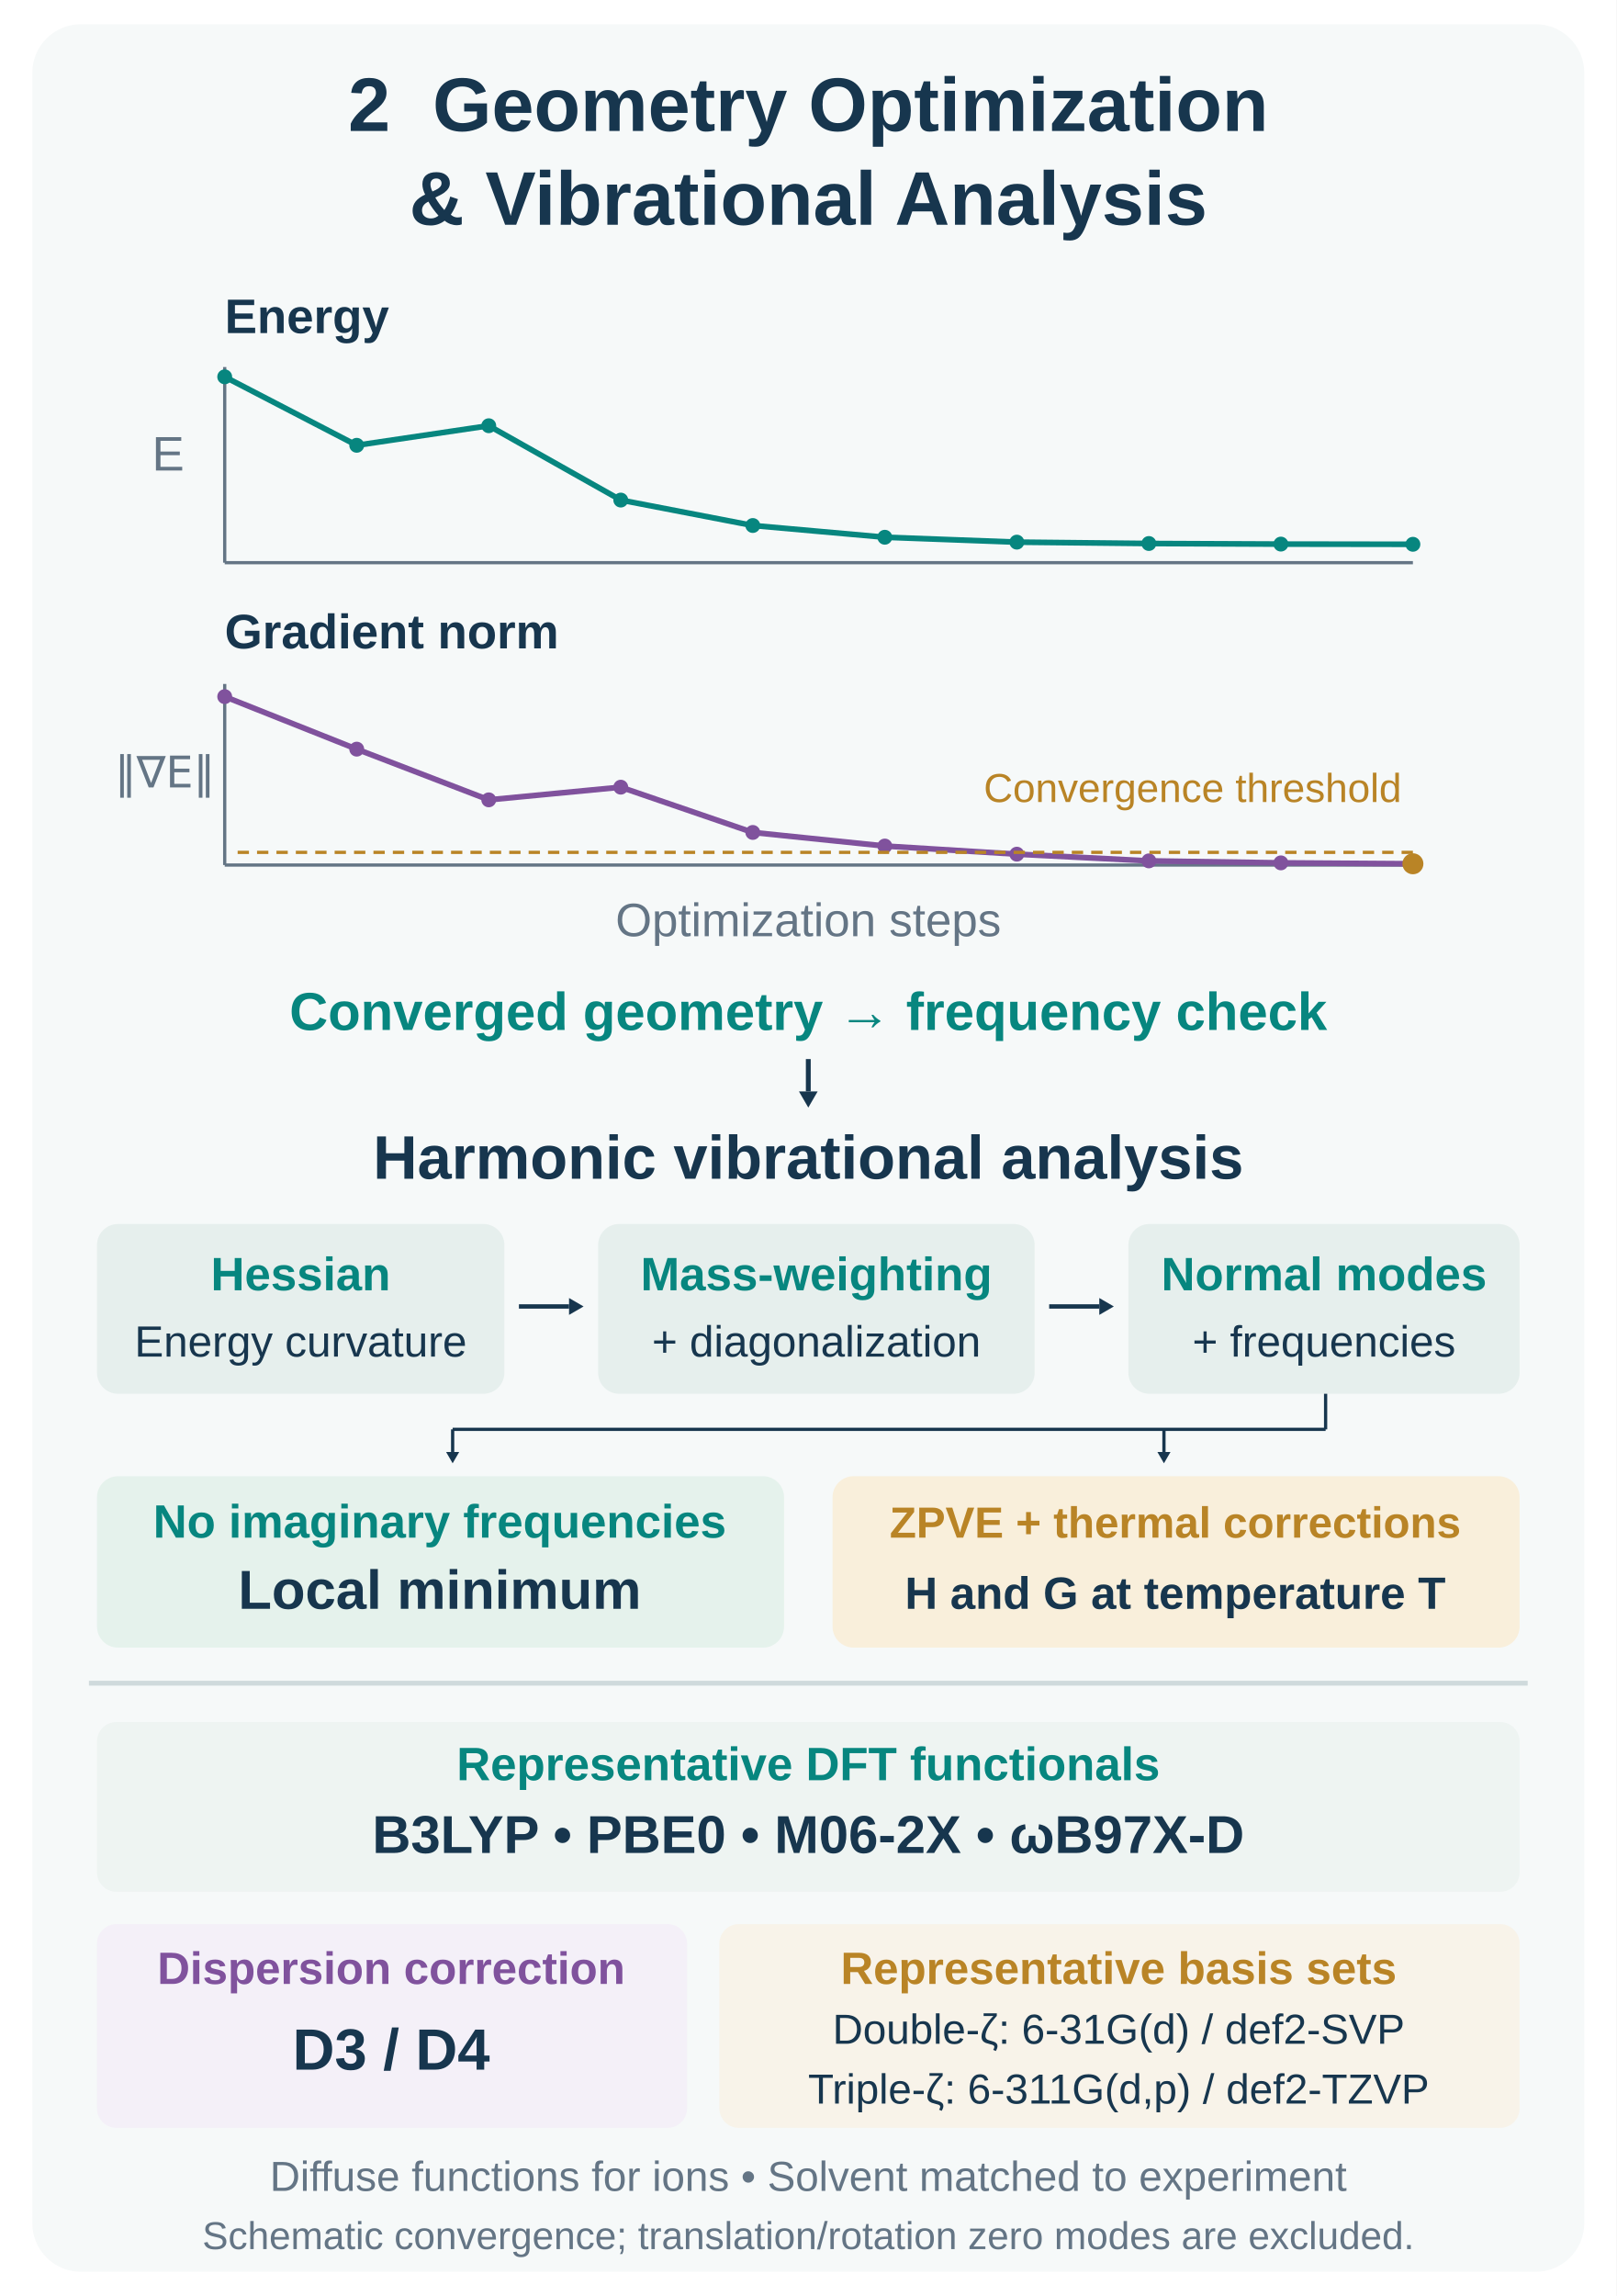
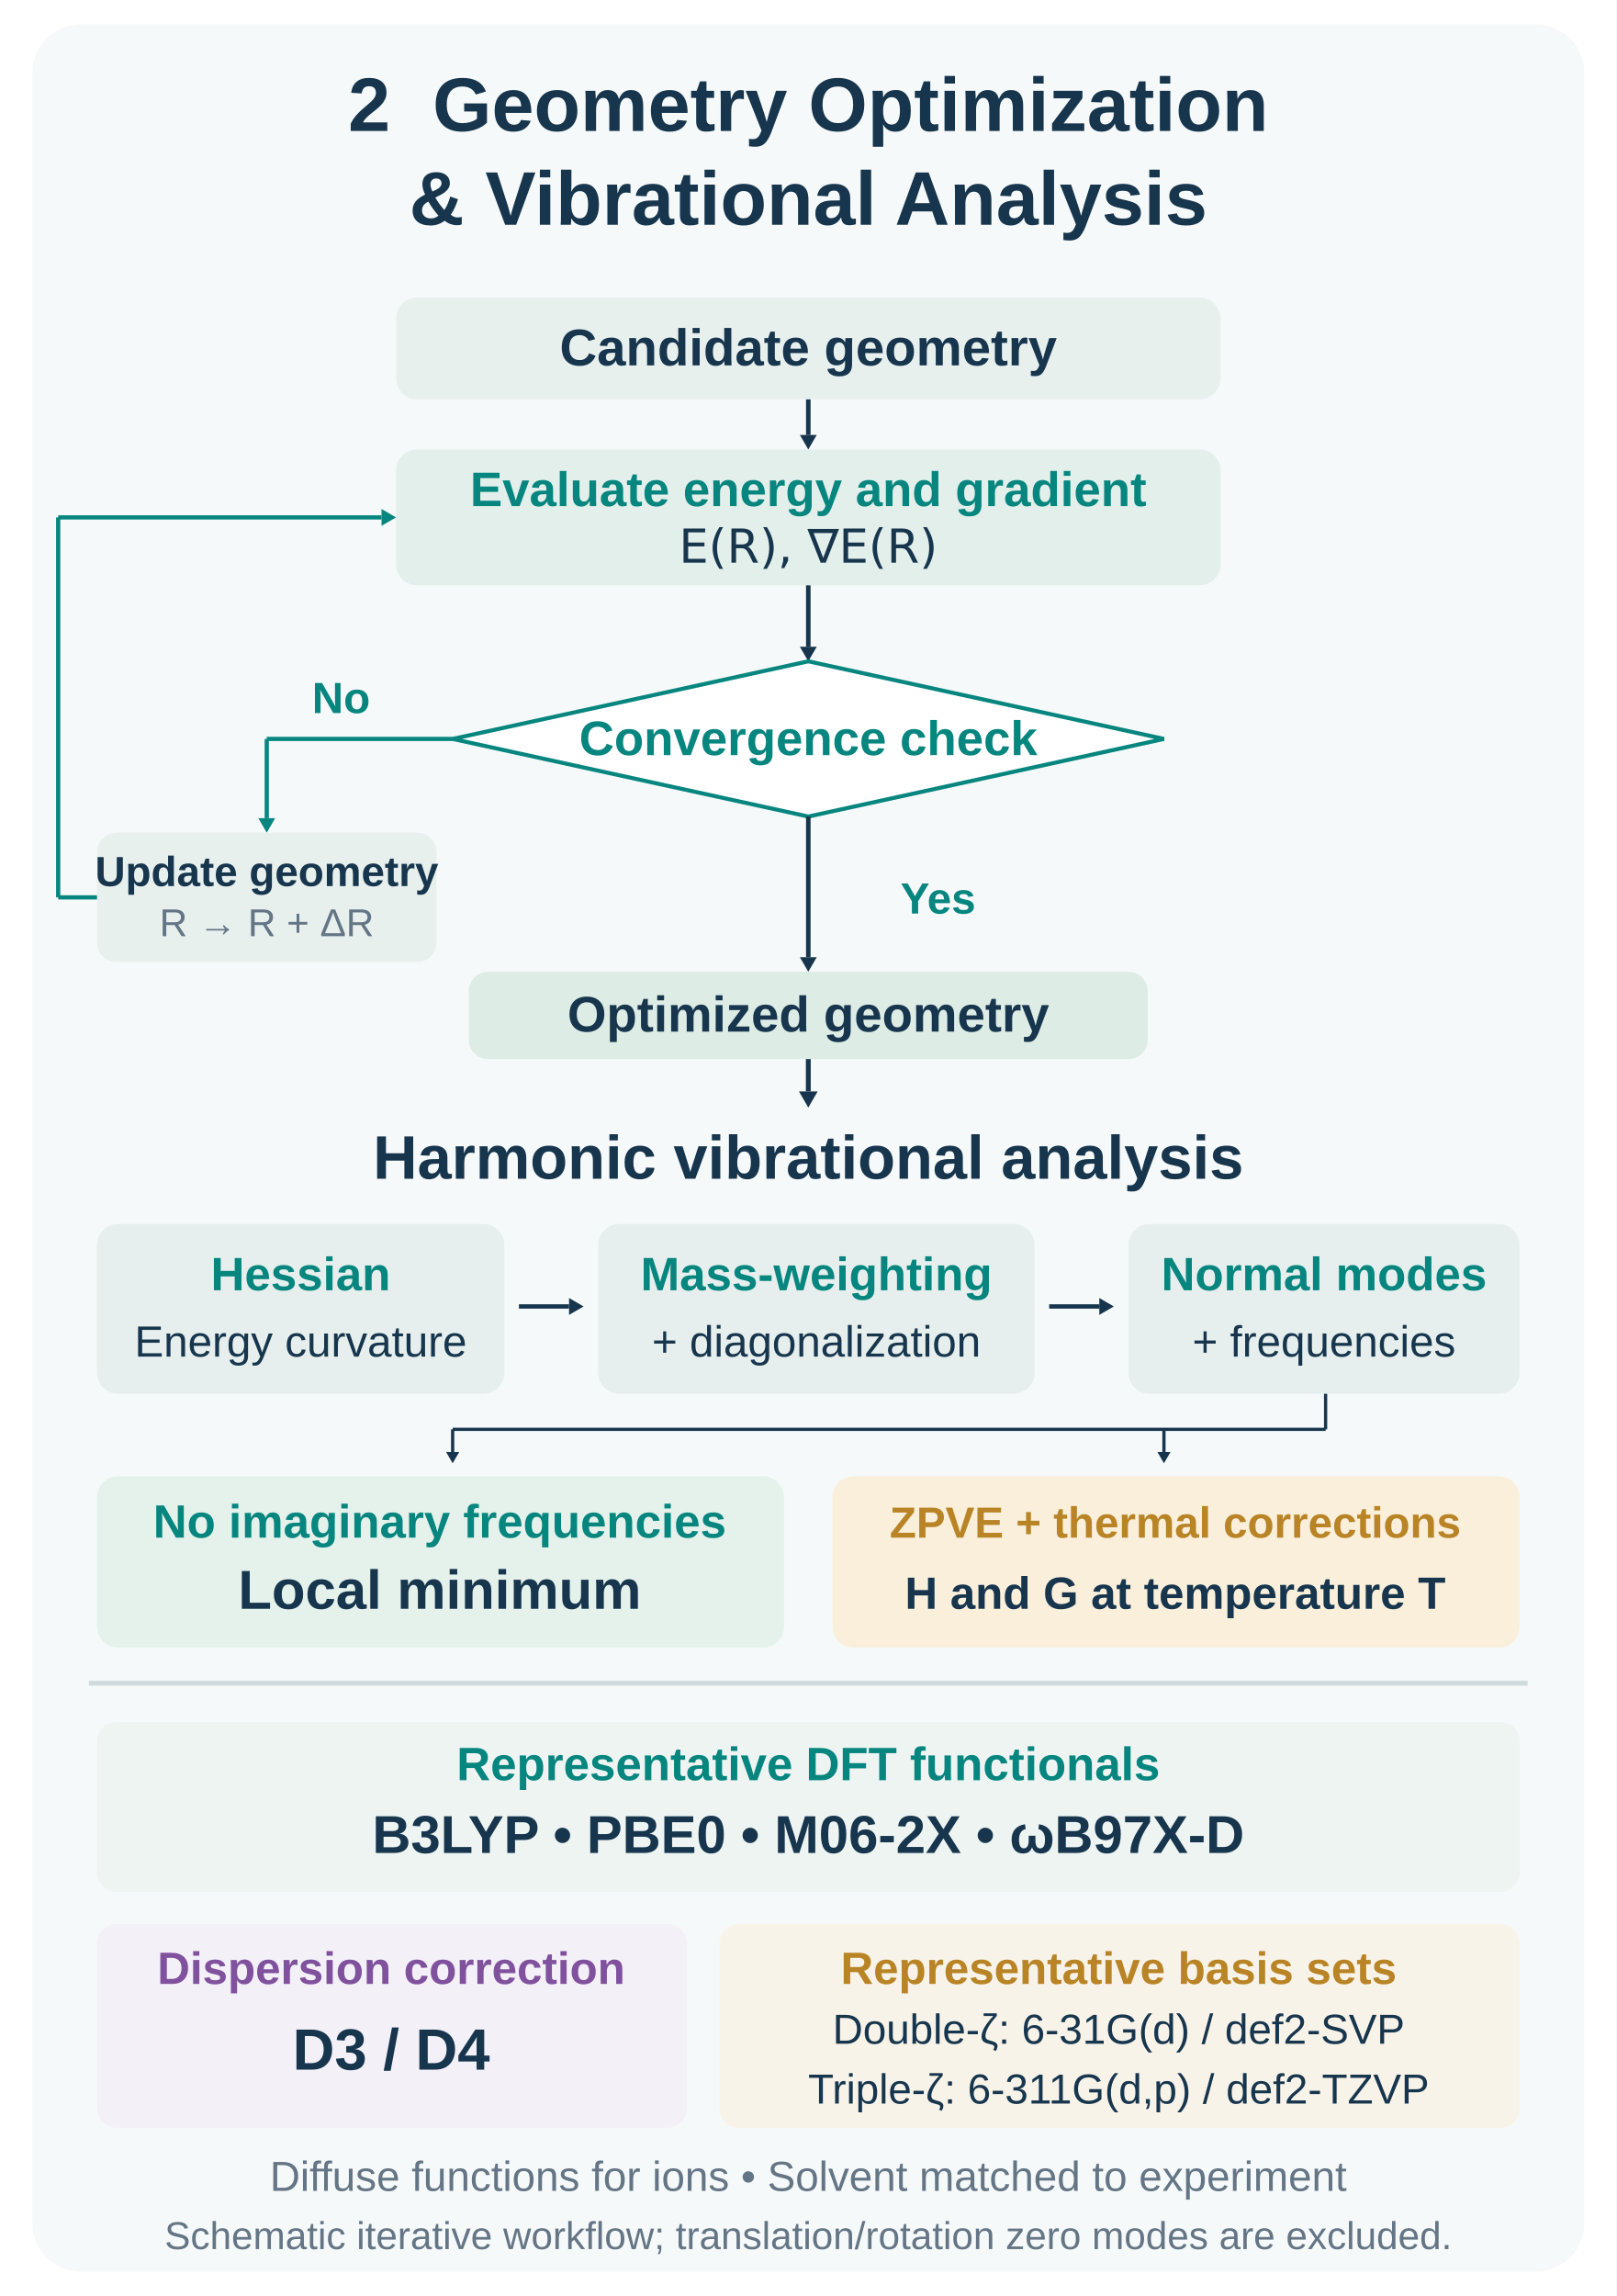
<svg xmlns="http://www.w3.org/2000/svg" width="2000" height="2840" viewBox="0 0 1000 1420">
  <g id="vector_artwork">
    <rect width="1000" height="1420" fill="white" />
    <rect id="000_portrait_background" x="20" y="15" width="960" height="1390" rx="30" fill="#F6F9F9" stroke="none" stroke-width="1.5" />
-     <path id="004_line" d="M 139.000,227.000 L 139.000,348.000" fill="none" stroke="#647585" stroke-width="2" />
-     <path id="005_line" d="M 139.000,348.000 L 874.000,348.000" fill="none" stroke="#647585" stroke-width="2" />
-     <path id="006_schematic_energy_convergence" d="M 139.000,233.050 L 220.667,275.400 L 302.333,263.300 L 384.000,309.280 L 465.667,325.010 L 547.333,332.270 L 629.000,335.295 L 710.667,336.142 L 792.333,336.505 L 874.000,336.626" fill="none" stroke="#07867F" stroke-width="3.5" />
-     <ellipse id="007_energy_step" cx="139.0" cy="233.05" rx="4.6" ry="4.6" fill="#07867F" />
-     <ellipse id="008_energy_step" cx="220.667" cy="275.4" rx="4.6" ry="4.6" fill="#07867F" />
-     <ellipse id="009_energy_step" cx="302.333" cy="263.3" rx="4.6" ry="4.6" fill="#07867F" />
-     <ellipse id="010_energy_step" cx="384.0" cy="309.28" rx="4.6" ry="4.6" fill="#07867F" />
-     <ellipse id="011_energy_step" cx="465.667" cy="325.01" rx="4.6" ry="4.6" fill="#07867F" />
-     <ellipse id="012_energy_step" cx="547.333" cy="332.27" rx="4.6" ry="4.6" fill="#07867F" />
-     <ellipse id="013_energy_step" cx="629.0" cy="335.295" rx="4.6" ry="4.6" fill="#07867F" />
-     <ellipse id="014_energy_step" cx="710.667" cy="336.142" rx="4.6" ry="4.6" fill="#07867F" />
-     <ellipse id="015_energy_step" cx="792.333" cy="336.505" rx="4.6" ry="4.6" fill="#07867F" />
-     <ellipse id="016_energy_step" cx="874.0" cy="336.626" rx="4.6" ry="4.6" fill="#07867F" />
-     <path id="019_line" d="M 139.000,423.000 L 139.000,535.000" fill="none" stroke="#647585" stroke-width="2" />
-     <path id="020_line" d="M 139.000,535.000 L 874.000,535.000" fill="none" stroke="#647585" stroke-width="2" />
-     <path id="021_schematic_gradient_convergence" d="M 139.000,430.840 L 220.667,463.320 L 302.333,494.680 L 384.000,486.840 L 465.667,514.840 L 547.333,523.240 L 629.000,528.280 L 710.667,532.424 L 792.333,533.656 L 874.000,534.216" fill="none" stroke="#80529D" stroke-width="3.5" />
-     <ellipse id="022_gradient_step" cx="139.0" cy="430.84" rx="4.6" ry="4.6" fill="#80529D" />
-     <ellipse id="023_gradient_step" cx="220.667" cy="463.32" rx="4.6" ry="4.6" fill="#80529D" />
-     <ellipse id="024_gradient_step" cx="302.333" cy="494.68" rx="4.6" ry="4.6" fill="#80529D" />
-     <ellipse id="025_gradient_step" cx="384.0" cy="486.84" rx="4.6" ry="4.6" fill="#80529D" />
-     <ellipse id="026_gradient_step" cx="465.667" cy="514.84" rx="4.6" ry="4.6" fill="#80529D" />
-     <ellipse id="027_gradient_step" cx="547.333" cy="523.24" rx="4.6" ry="4.6" fill="#80529D" />
-     <ellipse id="028_gradient_step" cx="629.0" cy="528.28" rx="4.6" ry="4.6" fill="#80529D" />
-     <ellipse id="029_gradient_step" cx="710.667" cy="532.424" rx="4.6" ry="4.6" fill="#80529D" />
-     <ellipse id="030_gradient_step" cx="792.333" cy="533.656" rx="4.6" ry="4.6" fill="#80529D" />
-     <ellipse id="031_gradient_step" cx="874.0" cy="534.216" rx="4.6" ry="4.6" fill="#80529D" />
-     <path id="032_line" d="M 147.000,527.160 L 874.000,527.160" fill="none" stroke="#B98426" stroke-width="2" stroke-dasharray="7 5" />
-     <ellipse id="034_converged_step" cx="874.0" cy="534.216" rx="6.5" ry="6.5" fill="#B98426" />
-     <path id="038_arrow_shaft" d="M 500.000,655.000 L 500.000,675.000" fill="none" stroke="#17364E" stroke-width="3" />
-     <path id="039_arrow_head" d="M 500.000,685.000 L 494.200,675.000 L 505.800,675.000 Z" fill="#17364E" stroke="#17364E" stroke-width="0" />
-     <rect id="041_frequency_step" x="60" y="757" width="252" height="105" rx="13" fill="#E6EFED" stroke="none" stroke-width="1.5" />
-     <path id="044_arrow_shaft" d="M 321.000,808.000 L 352.000,808.000" fill="none" stroke="#17364E" stroke-width="2.7" />
-     <path id="045_arrow_head" d="M 361.000,808.000 L 352.000,813.220 L 352.000,802.780 Z" fill="#17364E" stroke="#17364E" stroke-width="0" />
-     <rect id="046_frequency_step" x="370" y="757" width="270" height="105" rx="13" fill="#E6EFED" stroke="none" stroke-width="1.5" />
-     <path id="049_arrow_shaft" d="M 649.000,808.000 L 680.000,808.000" fill="none" stroke="#17364E" stroke-width="2.7" />
-     <path id="050_arrow_head" d="M 689.000,808.000 L 680.000,813.220 L 680.000,802.780 Z" fill="#17364E" stroke="#17364E" stroke-width="0" />
-     <rect id="051_frequency_step" x="698" y="757" width="242" height="105" rx="13" fill="#E6EFED" stroke="none" stroke-width="1.5" />
-     <path id="054_line" d="M 820.000,862.000 L 820.000,884.000" fill="none" stroke="#17364E" stroke-width="2" />
-     <path id="055_line" d="M 280.000,884.000 L 820.000,884.000" fill="none" stroke="#17364E" stroke-width="2" />
-     <path id="056_arrow_shaft" d="M 280.000,884.000 L 280.000,898.000" fill="none" stroke="#17364E" stroke-width="2" />
-     <path id="057_arrow_head" d="M 280.000,905.000 L 275.940,898.000 L 284.060,898.000 Z" fill="#17364E" stroke="#17364E" stroke-width="0" />
-     <path id="058_arrow_shaft" d="M 720.000,884.000 L 720.000,898.000" fill="none" stroke="#17364E" stroke-width="2" />
-     <path id="059_arrow_head" d="M 720.000,905.000 L 715.940,898.000 L 724.060,898.000 Z" fill="#17364E" stroke="#17364E" stroke-width="0" />
-     <rect id="060_minimum_verification" x="60" y="913" width="425" height="106" rx="13" fill="#E5F2EC" stroke="none" stroke-width="1.5" />
-     <rect id="063_thermal_quantities" x="515" y="913" width="425" height="106" rx="13" fill="#F9EFDB" stroke="none" stroke-width="1.5" />
-     <path id="066_line" d="M 55.000,1041.000 L 945.000,1041.000" fill="none" stroke="#CFDADC" stroke-width="3" />
-     <rect id="067_functionals_group" x="60" y="1065" width="880" height="105" rx="12" fill="#EEF4F2" stroke="none" stroke-width="1.5" />
-     <rect id="070_dispersion_group" x="60" y="1190" width="365" height="126" rx="12" fill="#F4F0F8" stroke="none" stroke-width="1.5" />
-     <rect id="073_basis_group" x="445" y="1190" width="495" height="126" rx="12" fill="#F8F3E9" stroke="none" stroke-width="1.5" />
+     <rect id="003_candidate_geometry" x="245" y="184" width="510" height="63" rx="13" fill="#E8F0EE" stroke="none" stroke-width="1.5" />
+     <path id="005_arrow_shaft" d="M 500.000,247.000 L 500.000,269.000" fill="none" stroke="#17364E" stroke-width="2.8" />
+     <path id="006_arrow_head" d="M 500.000,278.000 L 494.780,269.000 L 505.220,269.000 Z" fill="#17364E" stroke="#17364E" stroke-width="0" />
+     <rect id="007_evaluate_energy_gradient" x="245" y="278" width="510" height="84" rx="13" fill="#E3EFEB" stroke="none" stroke-width="1.5" />
+     <path id="010_arrow_shaft" d="M 500.000,362.000 L 500.000,400.000" fill="none" stroke="#17364E" stroke-width="2.8" />
+     <path id="011_arrow_head" d="M 500.000,409.000 L 494.780,400.000 L 505.220,400.000 Z" fill="#17364E" stroke="#17364E" stroke-width="0" />
+     <path id="012_convergence_decision" d="M 500.000,409.000 L 720.000,457.000 L 500.000,505.000 L 280.000,457.000 Z" fill="white" stroke="#07867F" stroke-width="2.5" />
+     <path id="014_line" d="M 280.000,457.000 L 165.000,457.000" fill="none" stroke="#07867F" stroke-width="2.6" />
+     <path id="015_unconverged_branch_shaft" d="M 165.000,457.000 L 165.000,506.000" fill="none" stroke="#07867F" stroke-width="2.6" />
+     <path id="016_unconverged_branch_head" d="M 165.000,515.000 L 159.780,506.000 L 170.220,506.000 Z" fill="#07867F" stroke="#07867F" stroke-width="0" />
+     <rect id="018_geometry_update" x="60" y="515" width="210" height="80" rx="12" fill="#E8F0EE" stroke="none" stroke-width="1.5" />
+     <path id="021_line" d="M 60.000,555.000 L 36.000,555.000" fill="none" stroke="#07867F" stroke-width="2.6" />
+     <path id="022_line" d="M 36.000,555.000 L 36.000,320.000" fill="none" stroke="#07867F" stroke-width="2.6" />
+     <path id="023_iteration_loop_shaft" d="M 36.000,320.000 L 236.000,320.000" fill="none" stroke="#07867F" stroke-width="2.6" />
+     <path id="024_iteration_loop_head" d="M 245.000,320.000 L 236.000,325.220 L 236.000,314.780 Z" fill="#07867F" stroke="#07867F" stroke-width="0" />
+     <path id="025_arrow_shaft" d="M 500.000,505.000 L 500.000,592.000" fill="none" stroke="#17364E" stroke-width="2.8" />
+     <path id="026_arrow_head" d="M 500.000,601.000 L 494.780,592.000 L 505.220,592.000 Z" fill="#17364E" stroke="#17364E" stroke-width="0" />
+     <rect id="028_converged_geometry" x="290" y="601" width="420" height="54" rx="12" fill="#DDECE5" stroke="none" stroke-width="1.5" />
+     <path id="030_arrow_shaft" d="M 500.000,655.000 L 500.000,675.000" fill="none" stroke="#17364E" stroke-width="3" />
+     <path id="031_arrow_head" d="M 500.000,685.000 L 494.200,675.000 L 505.800,675.000 Z" fill="#17364E" stroke="#17364E" stroke-width="0" />
+     <rect id="033_frequency_step" x="60" y="757" width="252" height="105" rx="13" fill="#E6EFED" stroke="none" stroke-width="1.5" />
+     <path id="036_arrow_shaft" d="M 321.000,808.000 L 352.000,808.000" fill="none" stroke="#17364E" stroke-width="2.7" />
+     <path id="037_arrow_head" d="M 361.000,808.000 L 352.000,813.220 L 352.000,802.780 Z" fill="#17364E" stroke="#17364E" stroke-width="0" />
+     <rect id="038_frequency_step" x="370" y="757" width="270" height="105" rx="13" fill="#E6EFED" stroke="none" stroke-width="1.5" />
+     <path id="041_arrow_shaft" d="M 649.000,808.000 L 680.000,808.000" fill="none" stroke="#17364E" stroke-width="2.7" />
+     <path id="042_arrow_head" d="M 689.000,808.000 L 680.000,813.220 L 680.000,802.780 Z" fill="#17364E" stroke="#17364E" stroke-width="0" />
+     <rect id="043_frequency_step" x="698" y="757" width="242" height="105" rx="13" fill="#E6EFED" stroke="none" stroke-width="1.5" />
+     <path id="046_line" d="M 820.000,862.000 L 820.000,884.000" fill="none" stroke="#17364E" stroke-width="2" />
+     <path id="047_line" d="M 280.000,884.000 L 820.000,884.000" fill="none" stroke="#17364E" stroke-width="2" />
+     <path id="048_arrow_shaft" d="M 280.000,884.000 L 280.000,898.000" fill="none" stroke="#17364E" stroke-width="2" />
+     <path id="049_arrow_head" d="M 280.000,905.000 L 275.940,898.000 L 284.060,898.000 Z" fill="#17364E" stroke="#17364E" stroke-width="0" />
+     <path id="050_arrow_shaft" d="M 720.000,884.000 L 720.000,898.000" fill="none" stroke="#17364E" stroke-width="2" />
+     <path id="051_arrow_head" d="M 720.000,905.000 L 715.940,898.000 L 724.060,898.000 Z" fill="#17364E" stroke="#17364E" stroke-width="0" />
+     <rect id="052_minimum_verification" x="60" y="913" width="425" height="106" rx="13" fill="#E5F2EC" stroke="none" stroke-width="1.5" />
+     <rect id="055_thermal_quantities" x="515" y="913" width="425" height="106" rx="13" fill="#F9EFDB" stroke="none" stroke-width="1.5" />
+     <path id="058_line" d="M 55.000,1041.000 L 945.000,1041.000" fill="none" stroke="#CFDADC" stroke-width="3" />
+     <rect id="059_functionals_group" x="60" y="1065" width="880" height="105" rx="12" fill="#EEF4F2" stroke="none" stroke-width="1.5" />
+     <rect id="062_dispersion_group" x="60" y="1190" width="365" height="126" rx="12" fill="#F4F0F8" stroke="none" stroke-width="1.5" />
+     <rect id="065_basis_group" x="445" y="1190" width="495" height="126" rx="12" fill="#F8F3E9" stroke="none" stroke-width="1.5" />
  </g>
  <g id="editable_text">
    <text id="text_4" x="500" y="81" fill="#17364E" font-family="Arial,sans-serif" font-size="47" font-weight="700" text-anchor="middle" xml:space="preserve">2  Geometry Optimization</text>
    <text id="text_5" x="500" y="139" fill="#17364E" font-family="Arial,sans-serif" font-size="47" font-weight="700" text-anchor="middle" xml:space="preserve">&amp; Vibrational Analysis</text>
-     <text id="text_6" x="139" y="206" fill="#17364E" font-family="Arial,sans-serif" font-size="30" font-weight="700" text-anchor="start" xml:space="preserve">Energy</text>
-     <text id="text_20" x="104" y="291" fill="#647585" font-family="Arial,sans-serif" font-size="30" font-weight="400" text-anchor="middle" xml:space="preserve">E</text>
-     <text id="text_21" x="139" y="401" fill="#17364E" font-family="Arial,sans-serif" font-size="30" font-weight="700" text-anchor="start" xml:space="preserve">Gradient norm</text>
-     <text id="text_36" x="867" y="496" fill="#B98426" font-family="Arial,sans-serif" font-size="25" font-weight="400" text-anchor="end" xml:space="preserve">Convergence threshold</text>
-     <text id="text_38" x="102" y="487" fill="#647585" font-family="DejaVu Sans,sans-serif" font-size="27" font-weight="400" text-anchor="middle" xml:space="preserve">‖∇E‖</text>
-     <text id="text_39" x="500" y="579" fill="#647585" font-family="Arial,sans-serif" font-size="29" font-weight="400" text-anchor="middle" xml:space="preserve">Optimization steps</text>
-     <text id="text_40" x="500" y="637" fill="#07867F" font-family="Arial,sans-serif" font-size="33" font-weight="700" text-anchor="middle" xml:space="preserve">Converged geometry → frequency check</text>
-     <text id="text_43" x="500" y="729" fill="#17364E" font-family="Arial,sans-serif" font-size="38" font-weight="700" text-anchor="middle" xml:space="preserve">Harmonic vibrational analysis</text>
-     <text id="text_45" x="186.0" y="798" fill="#07867F" font-family="Arial,sans-serif" font-size="29" font-weight="700" text-anchor="middle" xml:space="preserve">Hessian</text>
-     <text id="text_46" x="186.0" y="839" fill="#17364E" font-family="Arial,sans-serif" font-size="27" font-weight="400" text-anchor="middle" xml:space="preserve">Energy curvature</text>
-     <text id="text_50" x="505.0" y="798" fill="#07867F" font-family="Arial,sans-serif" font-size="29" font-weight="700" text-anchor="middle" xml:space="preserve">Mass-weighting</text>
-     <text id="text_51" x="505.0" y="839" fill="#17364E" font-family="Arial,sans-serif" font-size="27" font-weight="400" text-anchor="middle" xml:space="preserve">+ diagonalization</text>
-     <text id="text_55" x="819.0" y="798" fill="#07867F" font-family="Arial,sans-serif" font-size="29" font-weight="700" text-anchor="middle" xml:space="preserve">Normal modes</text>
-     <text id="text_56" x="819.0" y="839" fill="#17364E" font-family="Arial,sans-serif" font-size="27" font-weight="400" text-anchor="middle" xml:space="preserve">+ frequencies</text>
-     <text id="text_64" x="272" y="951" fill="#07867F" font-family="Arial,sans-serif" font-size="29" font-weight="700" text-anchor="middle" xml:space="preserve">No imaginary frequencies</text>
-     <text id="text_65" x="272" y="995" fill="#17364E" font-family="Arial,sans-serif" font-size="34" font-weight="700" text-anchor="middle" xml:space="preserve">Local minimum</text>
-     <text id="text_67" x="727" y="951" fill="#B98426" font-family="Arial,sans-serif" font-size="27" font-weight="700" text-anchor="middle" xml:space="preserve">ZPVE + thermal corrections</text>
-     <text id="text_68" x="727" y="995" fill="#17364E" font-family="Arial,sans-serif" font-size="28" font-weight="700" text-anchor="middle" xml:space="preserve">H and G at temperature T</text>
-     <text id="text_71" x="500" y="1101" fill="#07867F" font-family="Arial,sans-serif" font-size="29" font-weight="700" text-anchor="middle" xml:space="preserve">Representative DFT functionals</text>
-     <text id="text_72" x="500" y="1146" fill="#17364E" font-family="Arial,sans-serif" font-size="33" font-weight="700" text-anchor="middle" xml:space="preserve">B3LYP • PBE0 • M06-2X • ωB97X-D</text>
-     <text id="text_74" x="242" y="1227" fill="#80529D" font-family="Arial,sans-serif" font-size="28" font-weight="700" text-anchor="middle" xml:space="preserve">Dispersion correction</text>
-     <text id="text_75" x="242" y="1280" fill="#17364E" font-family="Arial,sans-serif" font-size="36" font-weight="700" text-anchor="middle" xml:space="preserve">D3 / D4</text>
-     <text id="text_77" x="692" y="1227" fill="#B98426" font-family="Arial,sans-serif" font-size="28" font-weight="700" text-anchor="middle" xml:space="preserve">Representative basis sets</text>
-     <text id="text_78" x="692" y="1264" fill="#17364E" font-family="Arial,sans-serif" font-size="26" font-weight="400" text-anchor="middle" xml:space="preserve">Double-ζ: 6-31G(d) / def2-SVP</text>
-     <text id="text_79" x="692" y="1301" fill="#17364E" font-family="Arial,sans-serif" font-size="26" font-weight="400" text-anchor="middle" xml:space="preserve">Triple-ζ: 6-311G(d,p) / def2-TZVP</text>
-     <text id="text_80" x="500" y="1355" fill="#647585" font-family="Arial,sans-serif" font-size="26" font-weight="400" text-anchor="middle" xml:space="preserve">Diffuse functions for ions • Solvent matched to experiment</text>
-     <text id="text_81" x="500" y="1391" fill="#647585" font-family="Arial,sans-serif" font-size="24" font-weight="400" text-anchor="middle" xml:space="preserve">Schematic convergence; translation/rotation zero modes are excluded.</text>
+     <text id="text_7" x="500" y="226" fill="#17364E" font-family="Arial,sans-serif" font-size="32" font-weight="700" text-anchor="middle" xml:space="preserve">Candidate geometry</text>
+     <text id="text_11" x="500" y="313" fill="#07867F" font-family="Arial,sans-serif" font-size="30" font-weight="700" text-anchor="middle" xml:space="preserve">Evaluate energy and gradient</text>
+     <text id="text_12" x="500" y="348" fill="#17364E" font-family="DejaVu Sans,sans-serif" font-size="29" font-weight="400" text-anchor="middle" xml:space="preserve">E(R), ∇E(R)</text>
+     <text id="text_16" x="500" y="467" fill="#07867F" font-family="Arial,sans-serif" font-size="30" font-weight="700" text-anchor="middle" xml:space="preserve">Convergence check</text>
+     <text id="text_20" x="211" y="441" fill="#07867F" font-family="Arial,sans-serif" font-size="27" font-weight="700" text-anchor="middle" xml:space="preserve">No</text>
+     <text id="text_22" x="165" y="548" fill="#17364E" font-family="Arial,sans-serif" font-size="26" font-weight="700" text-anchor="middle" xml:space="preserve">Update geometry</text>
+     <text id="text_23" x="165" y="579" fill="#647585" font-family="Arial,sans-serif" font-size="24" font-weight="400" text-anchor="middle" xml:space="preserve">R → R + ΔR</text>
+     <text id="text_30" x="557" y="565" fill="#07867F" font-family="Arial,sans-serif" font-size="27" font-weight="700" text-anchor="start" xml:space="preserve">Yes</text>
+     <text id="text_32" x="500" y="638" fill="#17364E" font-family="Arial,sans-serif" font-size="31" font-weight="700" text-anchor="middle" xml:space="preserve">Optimized geometry</text>
+     <text id="text_35" x="500" y="729" fill="#17364E" font-family="Arial,sans-serif" font-size="38" font-weight="700" text-anchor="middle" xml:space="preserve">Harmonic vibrational analysis</text>
+     <text id="text_37" x="186.0" y="798" fill="#07867F" font-family="Arial,sans-serif" font-size="29" font-weight="700" text-anchor="middle" xml:space="preserve">Hessian</text>
+     <text id="text_38" x="186.0" y="839" fill="#17364E" font-family="Arial,sans-serif" font-size="27" font-weight="400" text-anchor="middle" xml:space="preserve">Energy curvature</text>
+     <text id="text_42" x="505.0" y="798" fill="#07867F" font-family="Arial,sans-serif" font-size="29" font-weight="700" text-anchor="middle" xml:space="preserve">Mass-weighting</text>
+     <text id="text_43" x="505.0" y="839" fill="#17364E" font-family="Arial,sans-serif" font-size="27" font-weight="400" text-anchor="middle" xml:space="preserve">+ diagonalization</text>
+     <text id="text_47" x="819.0" y="798" fill="#07867F" font-family="Arial,sans-serif" font-size="29" font-weight="700" text-anchor="middle" xml:space="preserve">Normal modes</text>
+     <text id="text_48" x="819.0" y="839" fill="#17364E" font-family="Arial,sans-serif" font-size="27" font-weight="400" text-anchor="middle" xml:space="preserve">+ frequencies</text>
+     <text id="text_56" x="272" y="951" fill="#07867F" font-family="Arial,sans-serif" font-size="29" font-weight="700" text-anchor="middle" xml:space="preserve">No imaginary frequencies</text>
+     <text id="text_57" x="272" y="995" fill="#17364E" font-family="Arial,sans-serif" font-size="34" font-weight="700" text-anchor="middle" xml:space="preserve">Local minimum</text>
+     <text id="text_59" x="727" y="951" fill="#B98426" font-family="Arial,sans-serif" font-size="27" font-weight="700" text-anchor="middle" xml:space="preserve">ZPVE + thermal corrections</text>
+     <text id="text_60" x="727" y="995" fill="#17364E" font-family="Arial,sans-serif" font-size="28" font-weight="700" text-anchor="middle" xml:space="preserve">H and G at temperature T</text>
+     <text id="text_63" x="500" y="1101" fill="#07867F" font-family="Arial,sans-serif" font-size="29" font-weight="700" text-anchor="middle" xml:space="preserve">Representative DFT functionals</text>
+     <text id="text_64" x="500" y="1146" fill="#17364E" font-family="Arial,sans-serif" font-size="33" font-weight="700" text-anchor="middle" xml:space="preserve">B3LYP • PBE0 • M06-2X • ωB97X-D</text>
+     <text id="text_66" x="242" y="1227" fill="#80529D" font-family="Arial,sans-serif" font-size="28" font-weight="700" text-anchor="middle" xml:space="preserve">Dispersion correction</text>
+     <text id="text_67" x="242" y="1280" fill="#17364E" font-family="Arial,sans-serif" font-size="36" font-weight="700" text-anchor="middle" xml:space="preserve">D3 / D4</text>
+     <text id="text_69" x="692" y="1227" fill="#B98426" font-family="Arial,sans-serif" font-size="28" font-weight="700" text-anchor="middle" xml:space="preserve">Representative basis sets</text>
+     <text id="text_70" x="692" y="1264" fill="#17364E" font-family="Arial,sans-serif" font-size="26" font-weight="400" text-anchor="middle" xml:space="preserve">Double-ζ: 6-31G(d) / def2-SVP</text>
+     <text id="text_71" x="692" y="1301" fill="#17364E" font-family="Arial,sans-serif" font-size="26" font-weight="400" text-anchor="middle" xml:space="preserve">Triple-ζ: 6-311G(d,p) / def2-TZVP</text>
+     <text id="text_72" x="500" y="1355" fill="#647585" font-family="Arial,sans-serif" font-size="26" font-weight="400" text-anchor="middle" xml:space="preserve">Diffuse functions for ions • Solvent matched to experiment</text>
+     <text id="text_73" x="500" y="1391" fill="#647585" font-family="Arial,sans-serif" font-size="24" font-weight="400" text-anchor="middle" xml:space="preserve">Schematic iterative workflow; translation/rotation zero modes are excluded.</text>
  </g>
</svg>
